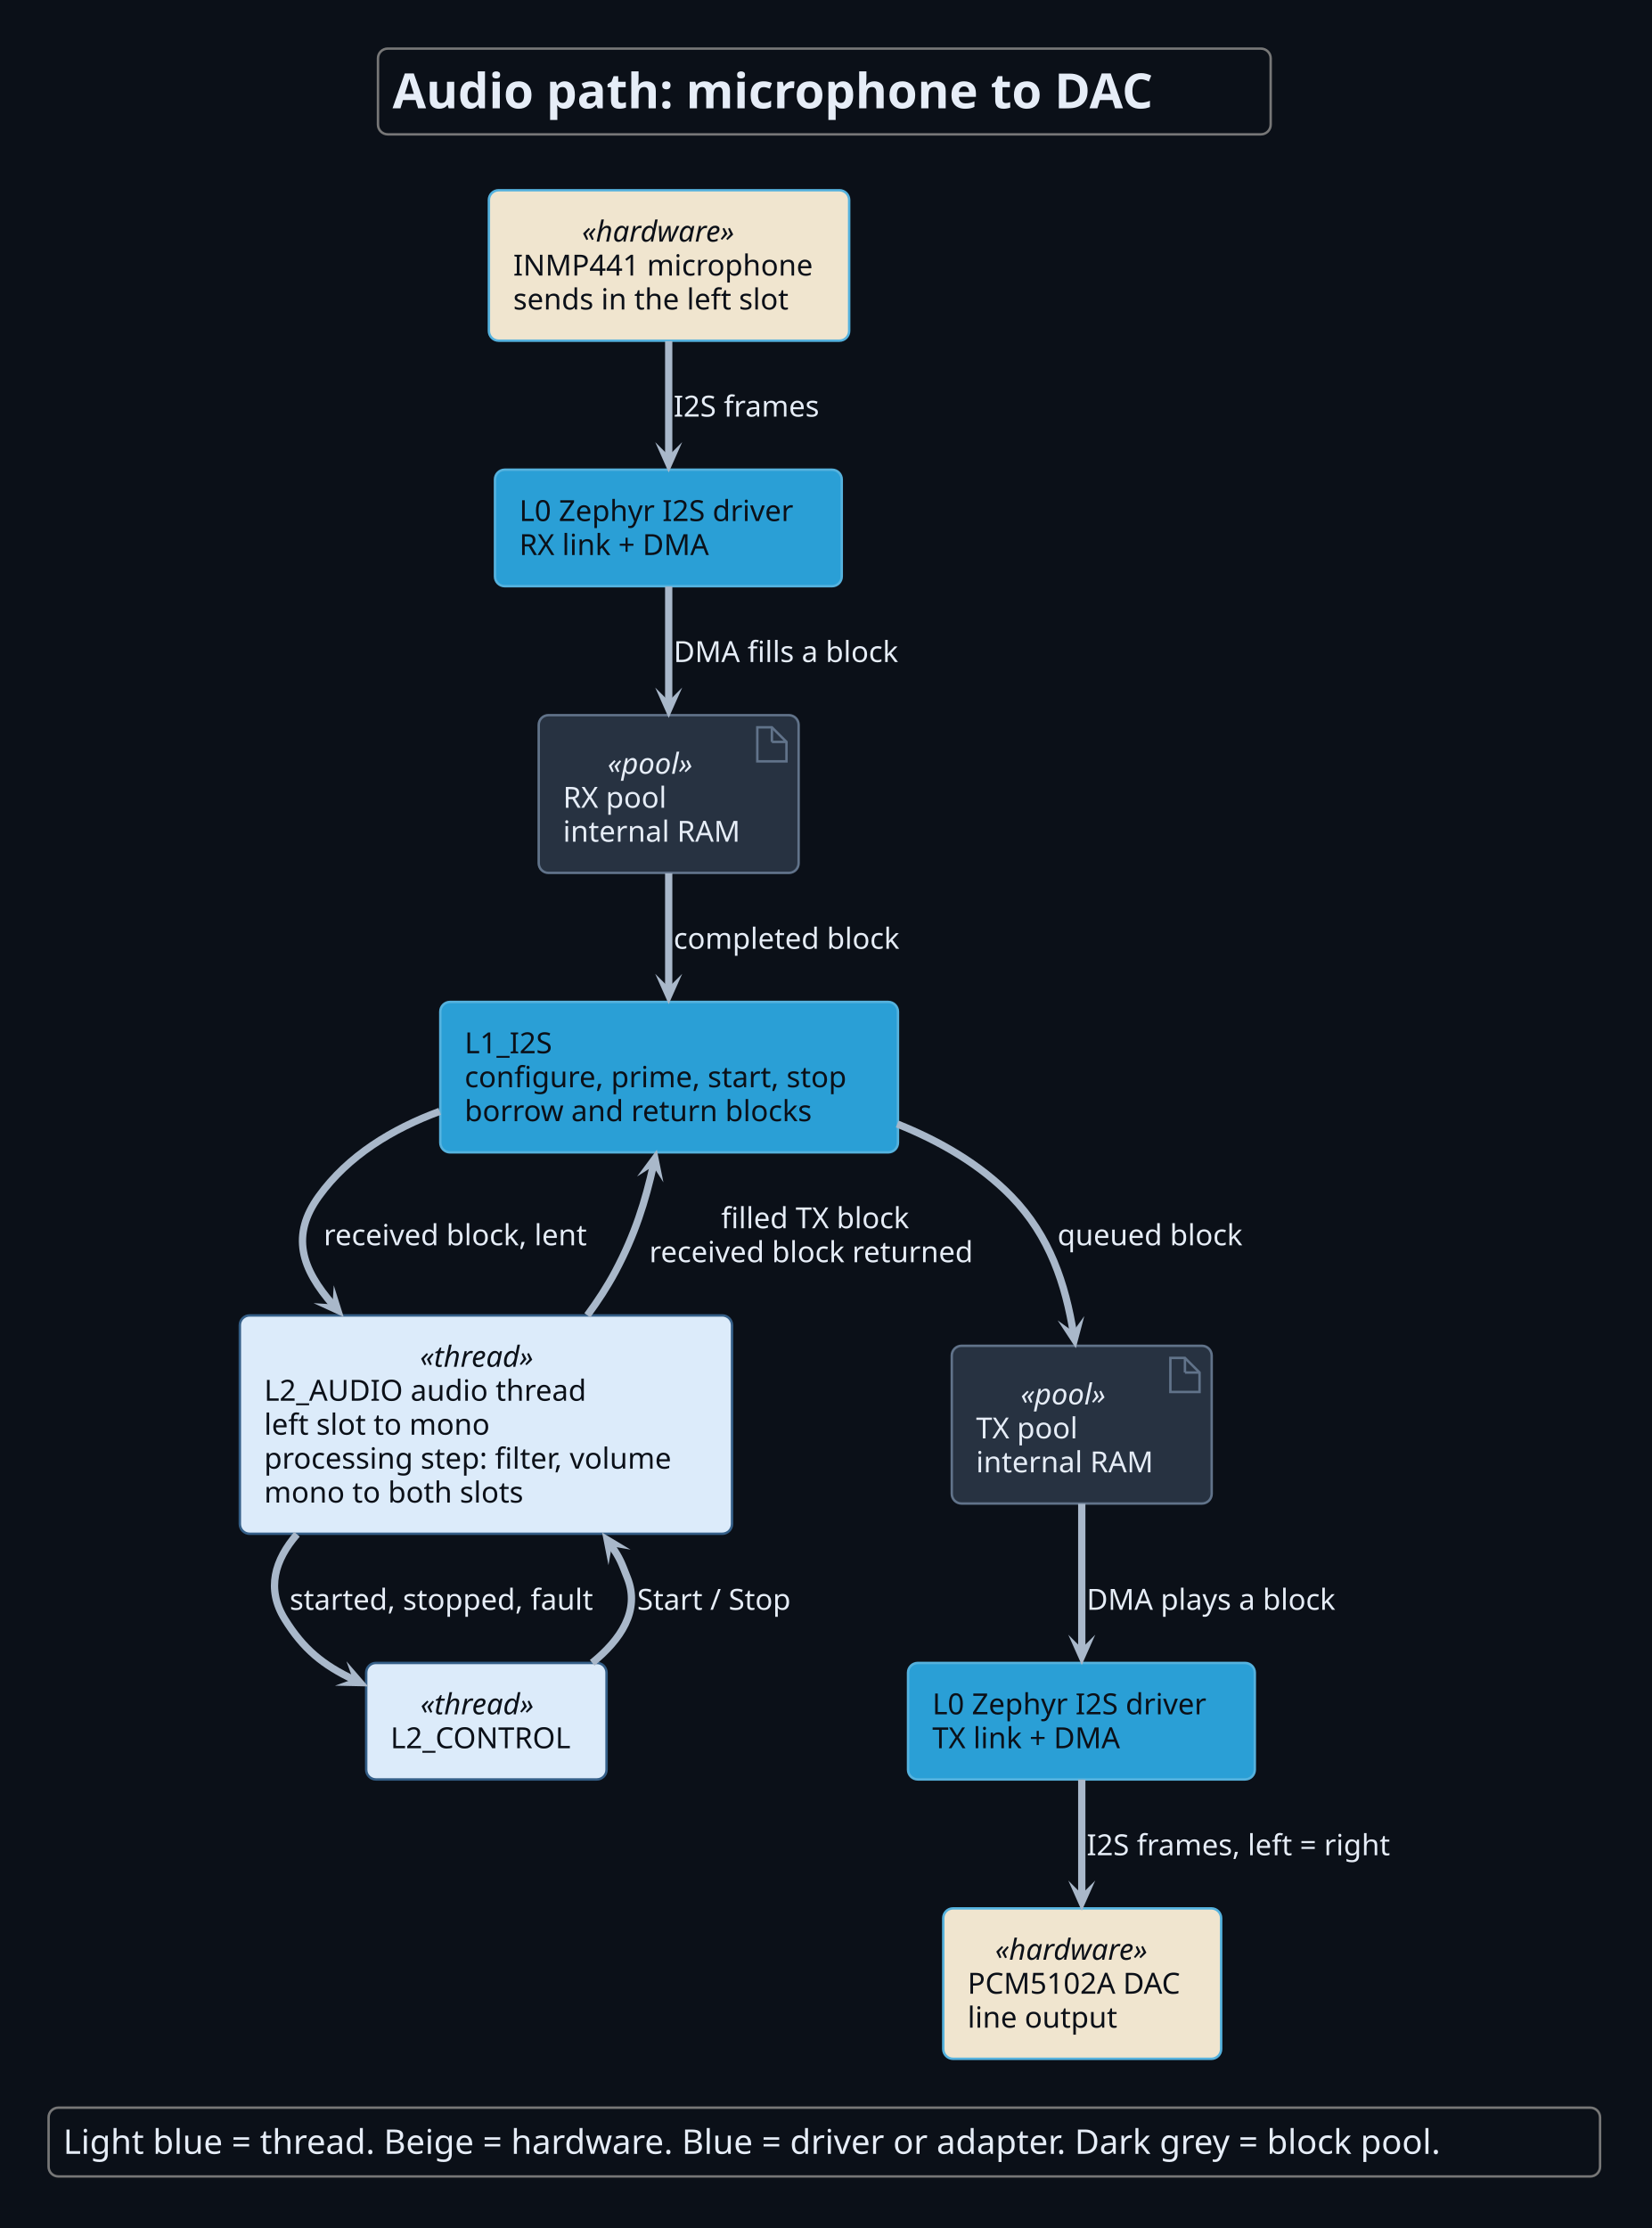
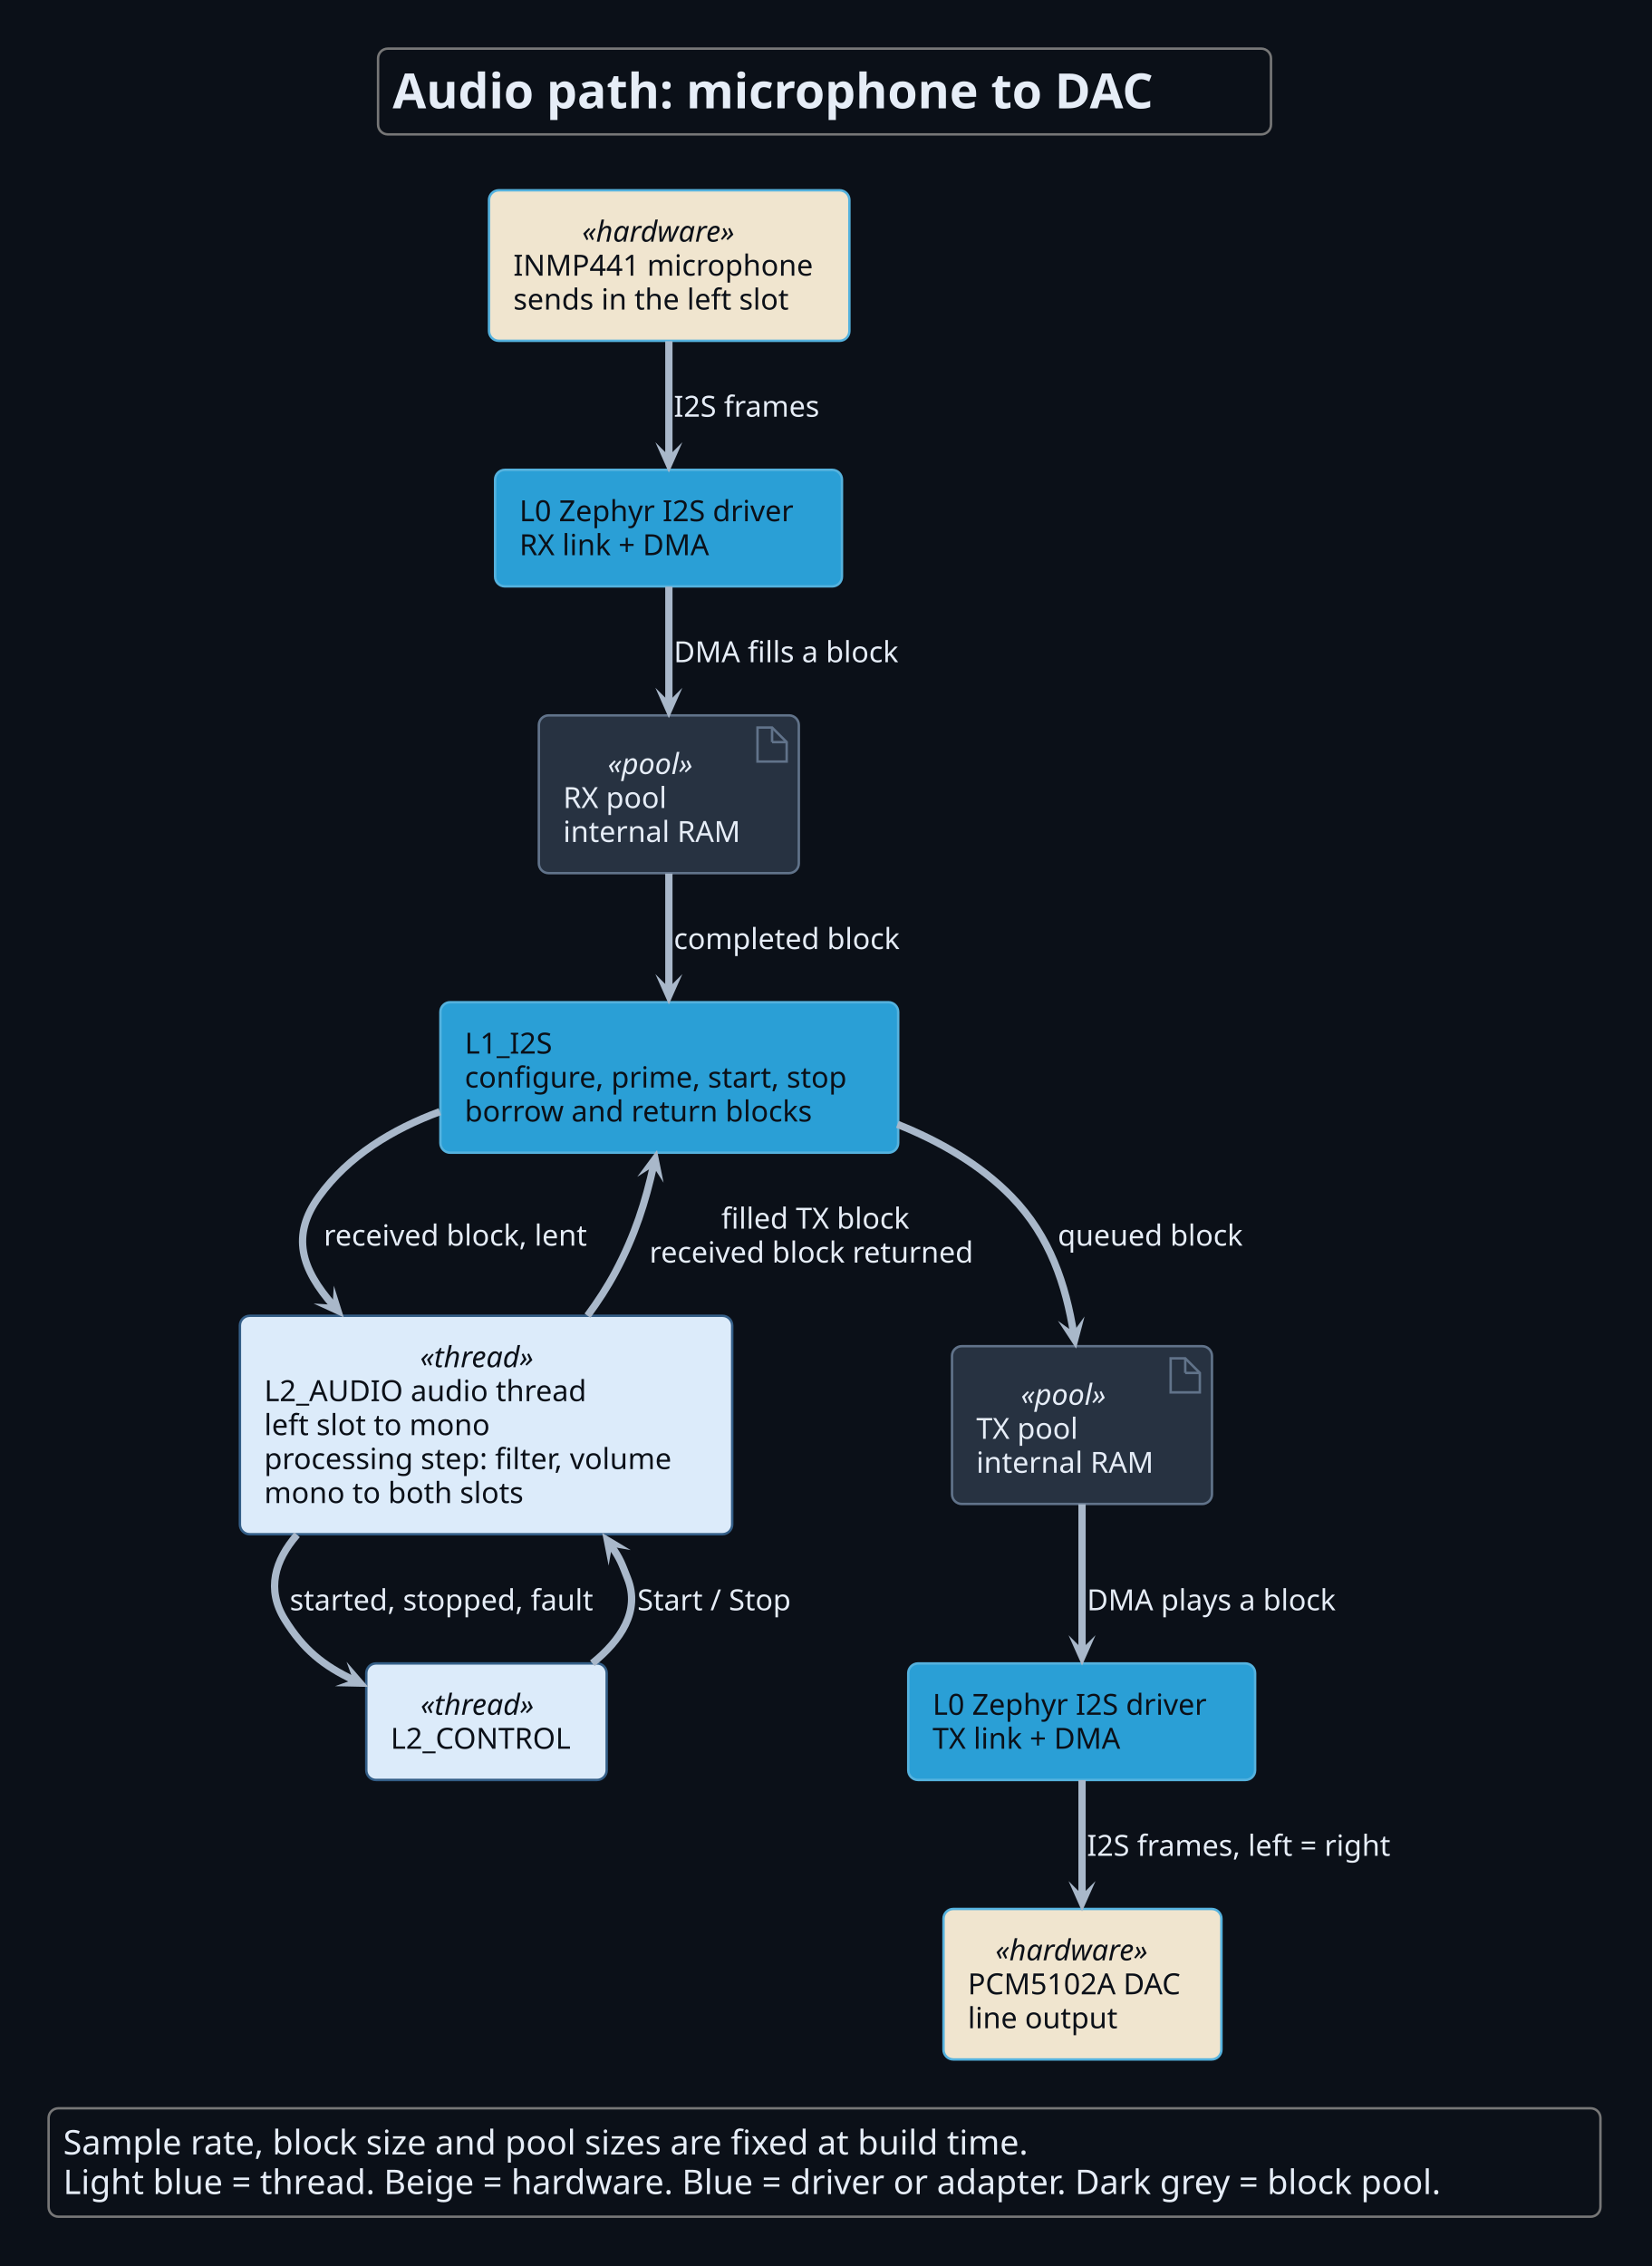
- <svg xmlns="http://www.w3.org/2000/svg" version="1.1" data-diagram-type="DESCRIPTION" style="width:708px;height:955px;background:#0B1018;" width="708.333px" height="955.208px" viewBox="0 0 708 955" zoomAndPan="magnify" preserveAspectRatio="none" contentStyleType="text/css">
+ <svg xmlns="http://www.w3.org/2000/svg" version="1.1" data-diagram-type="DESCRIPTION" style="width:708px;height:971px;background:#0B1018;" width="708.333px" height="971.875px" viewBox="0 0 708 971" zoomAndPan="magnify" preserveAspectRatio="none" contentStyleType="text/css">
  <defs />
  <g font-family="sans-serif" lengthAdjust="spacing">
-     <rect x="0" y="0" width="708.333" height="955.208" fill="#0B1018" style="stroke:none;" />
+     <rect x="0" y="0" width="708.333" height="971.875" fill="#0B1018" style="stroke:none;" />
    <g class="title" data-source-line="22">
      <rect x="162.042" y="20.833" width="382.709" height="36.751" fill="none" style="stroke:#777;stroke-width:1.042;" rx="4.167" ry="4.167" />
      <text x="168.292" y="46.421" fill="#E6EDF7" font-size="20.833" textLength="370.209" font-weight="700">Audio path: microphone to DAC</text>
    </g>
    <g class="entity" data-qualified-name="microphone" id="ent0001" data-source-line="24">
      <rect x="209.596" y="81.543" width="154.451" height="64.486" fill="#F0E5CF" style="stroke:#55B2DE;stroke-width:1.042;" rx="4.167" ry="4.167" />
      <text x="249.49" y="103.562" fill="#0B1018" font-size="12.5" textLength="74.664" font-style="italic">«hardware»</text>
      <text x="220.013" y="118.113" fill="#0B1018" font-size="12.5" textLength="133.618">INMP441 microphone</text>
      <text x="220.013" y="132.664" fill="#0B1018" font-size="12.5" textLength="127.374">sends in the left slot</text>
    </g>
    <g class="entity" data-qualified-name="receiveDriver" id="ent0002" data-source-line="25">
      <rect x="212.2" y="201.335" width="148.665" height="49.935" fill="#2A9FD6" style="stroke:#55B2DE;stroke-width:1.042;" rx="4.167" ry="4.167" />
      <text x="222.617" y="223.354" fill="#0B1018" font-size="12.5" textLength="127.832">L0 Zephyr I2S driver</text>
      <text x="222.617" y="237.905" fill="#0B1018" font-size="12.5" textLength="90.71">RX link + DMA</text>
    </g>
    <g class="entity" data-qualified-name="receivePool" id="ent0003" data-source-line="26">
      <rect x="230.95" y="306.543" width="111.426" height="67.611" fill="#273241" style="stroke:#61738A;stroke-width:1.042;" rx="4.167" ry="4.167" />
      <polygon points="324.668,311.751,324.668,326.335,337.168,326.335,337.168,318.001,330.918,311.751,324.668,311.751" fill="#273241" style="stroke:#61738A;stroke-width:1.042;stroke-linejoin:miter;stroke-miterlimit:10;" />
      <line x1="330.918" y1="311.751" x2="330.918" y2="318.001" style="stroke:#61738A;stroke-width:1.042;" />
      <line x1="337.168" y1="318.001" x2="330.918" y2="318.001" style="stroke:#61738A;stroke-width:1.042;" />
      <text x="260.456" y="331.687" fill="#E6EDF7" font-size="12.5" textLength="41.998" font-style="italic">«pool»</text>
      <text x="241.367" y="346.238" fill="#E6EDF7" font-size="12.5" textLength="47.925">RX pool</text>
      <text x="241.367" y="360.789" fill="#E6EDF7" font-size="12.5" textLength="80.176">internal RAM</text>
    </g>
    <g class="entity" data-qualified-name="transport" id="ent0004" data-source-line="27">
      <rect x="188.763" y="429.46" width="196.2" height="64.486" fill="#2A9FD6" style="stroke:#55B2DE;stroke-width:1.042;" rx="4.167" ry="4.167" />
      <text x="199.18" y="451.479" fill="#0B1018" font-size="12.5" textLength="40.741">L1_I2S</text>
      <text x="199.18" y="466.03" fill="#0B1018" font-size="12.5" textLength="175.366">configure, prime, start, stop</text>
      <text x="199.18" y="480.581" fill="#0B1018" font-size="12.5" textLength="157.562">borrow and return blocks</text>
    </g>
    <g class="entity" data-qualified-name="audio" id="ent0005" data-source-line="28">
      <rect x="102.825" y="563.835" width="211.001" height="93.587" fill="#DCEBFA" style="stroke:#345E87;stroke-width:1.042;" rx="4.167" ry="4.167" />
      <text x="180.054" y="585.854" fill="#0B1018" font-size="12.5" textLength="56.543" font-style="italic">«thread»</text>
      <text x="113.242" y="600.405" fill="#0B1018" font-size="12.5" textLength="145.85">L2_AUDIO audio thread</text>
      <text x="113.242" y="614.956" fill="#0B1018" font-size="12.5" textLength="102.863">left slot to mono</text>
      <text x="113.242" y="629.506" fill="#0B1018" font-size="12.5" textLength="190.167">processing step: filter, volume</text>
      <text x="113.242" y="644.057" fill="#0B1018" font-size="12.5" textLength="117.316">mono to both slots</text>
    </g>
    <g class="entity" data-qualified-name="transmitPool" id="ent0006" data-source-line="29">
      <rect x="408.034" y="576.855" width="111.426" height="67.611" fill="#273241" style="stroke:#61738A;stroke-width:1.042;" rx="4.167" ry="4.167" />
      <polygon points="501.751,582.064,501.751,596.647,514.251,596.647,514.251,588.314,508.001,582.064,501.751,582.064" fill="#273241" style="stroke:#61738A;stroke-width:1.042;stroke-linejoin:miter;stroke-miterlimit:10;" />
      <line x1="508.001" y1="582.064" x2="508.001" y2="588.314" style="stroke:#61738A;stroke-width:1.042;" />
      <line x1="514.251" y1="588.314" x2="508.001" y2="588.314" style="stroke:#61738A;stroke-width:1.042;" />
      <text x="437.539" y="602" fill="#E6EDF7" font-size="12.5" textLength="41.998" font-style="italic">«pool»</text>
      <text x="418.45" y="616.551" fill="#E6EDF7" font-size="12.5" textLength="46.875">TX pool</text>
      <text x="418.45" y="631.101" fill="#E6EDF7" font-size="12.5" textLength="80.176">internal RAM</text>
    </g>
    <g class="entity" data-qualified-name="transmitDriver" id="ent0007" data-source-line="30">
      <rect x="389.284" y="712.793" width="148.665" height="49.935" fill="#2A9FD6" style="stroke:#55B2DE;stroke-width:1.042;" rx="4.167" ry="4.167" />
      <text x="399.7" y="734.812" fill="#0B1018" font-size="12.5" textLength="127.832">L0 Zephyr I2S driver</text>
      <text x="399.7" y="749.363" fill="#0B1018" font-size="12.5" textLength="89.661">TX link + DMA</text>
    </g>
    <g class="entity" data-qualified-name="dac" id="ent0008" data-source-line="31">
      <rect x="404.388" y="818.001" width="119.124" height="64.486" fill="#F0E5CF" style="stroke:#55B2DE;stroke-width:1.042;" rx="4.167" ry="4.167" />
      <text x="426.618" y="840.021" fill="#0B1018" font-size="12.5" textLength="74.664" font-style="italic">«hardware»</text>
      <text x="414.805" y="854.572" fill="#0B1018" font-size="12.5" textLength="98.291">PCM5102A DAC</text>
      <text x="414.805" y="869.122" fill="#0B1018" font-size="12.5" textLength="67.761">line output</text>
    </g>
    <g class="entity" data-qualified-name="control" id="ent0009" data-source-line="32">
      <rect x="156.992" y="712.793" width="103.042" height="49.935" fill="#DCEBFA" style="stroke:#345E87;stroke-width:1.042;" rx="4.167" ry="4.167" />
      <text x="180.241" y="734.812" fill="#0B1018" font-size="12.5" textLength="56.543" font-style="italic">«thread»</text>
      <text x="167.409" y="749.363" fill="#0B1018" font-size="12.5" textLength="82.208">L2_CONTROL</text>
    </g>
    <g class="link" data-entity-1="ent0001" data-entity-2="ent0002" id="lnk10" data-link-type="dependency">
      <polygon points="286.68,201.245,290.846,191.87,286.68,196.037,282.513,191.87,286.68,201.245" fill="#A9B8CA" style="stroke:#A9B8CA;stroke-width:1.042;stroke-linejoin:miter;stroke-miterlimit:10;" />
      <path d="M286.68,146.222 C286.68,163.692 286.68,179.9 286.68,196.037" style="stroke:#A9B8CA;stroke-width:3.125;" fill="none" />
      <text x="288.763" y="178.562" fill="#E6EDF7" font-size="12.5" textLength="67.126">I2S frames</text>
    </g>
    <g class="link" data-entity-1="ent0002" data-entity-2="ent0003" id="lnk11" data-link-type="dependency">
      <polygon points="286.68,306.452,290.846,297.077,286.68,301.244,282.513,297.077,286.68,306.452" fill="#A9B8CA" style="stroke:#A9B8CA;stroke-width:1.042;stroke-linejoin:miter;stroke-miterlimit:10;" />
      <path d="M286.68,251.399 C286.68,267.465 286.68,283.603 286.68,301.244" style="stroke:#A9B8CA;stroke-width:3.125;" fill="none" />
      <text x="288.763" y="283.771" fill="#E6EDF7" font-size="12.5" textLength="103.04">DMA fills a block</text>
    </g>
    <g class="link" data-entity-1="ent0003" data-entity-2="ent0004" id="lnk12" data-link-type="dependency">
      <polygon points="286.68,429.143,290.846,419.768,286.68,423.935,282.513,419.768,286.68,429.143" fill="#A9B8CA" style="stroke:#A9B8CA;stroke-width:1.042;stroke-linejoin:miter;stroke-miterlimit:10;" />
      <path d="M286.68,374.346 C286.68,391.446 286.68,407.035 286.68,423.935" style="stroke:#A9B8CA;stroke-width:3.125;" fill="none" />
      <text x="288.763" y="406.687" fill="#E6EDF7" font-size="12.5" textLength="103.461">completed block</text>
    </g>
    <g class="link" data-entity-1="ent0004" data-entity-2="ent0005" id="lnk13" data-link-type="dependency">
      <polygon points="146.501,563.54,143.428,553.752,143.057,559.632,137.176,559.262,146.501,563.54" fill="#A9B8CA" style="stroke:#A9B8CA;stroke-width:1.042;stroke-linejoin:miter;stroke-miterlimit:10;" />
      <path d="M188.514,476.36 C168.256,483.85 149.279,495.312 136.68,512.793 C124.679,529.442 128.956,543.634 143.057,559.632" style="stroke:#A9B8CA;stroke-width:3.125;" fill="none" />
      <text x="138.763" y="533.771" fill="#E6EDF7" font-size="12.5" textLength="122.961">received block, lent</text>
    </g>
    <g class="link" data-entity-1="ent0005" data-entity-2="ent0004" id="lnk14" data-link-type="dependency">
      <polygon points="281.321,494.098,275.216,502.343,280.189,499.181,283.35,504.154,281.321,494.098" fill="#A9B8CA" style="stroke:#A9B8CA;stroke-width:1.042;stroke-linejoin:miter;stroke-miterlimit:10;" />
      <path d="M251.804,563.79 C256.245,557.767 260.365,551.464 263.763,545.085 C272.199,529.247 276.648,515.08 280.189,499.181" style="stroke:#A9B8CA;stroke-width:3.125;" fill="none" />
      <text x="309.138" y="526.479" fill="#E6EDF7" font-size="12.5" textLength="87.756">filled TX block</text>
      <text x="278.346" y="541.03" fill="#E6EDF7" font-size="12.5" textLength="149.341">received block returned</text>
    </g>
    <g class="link" data-entity-1="ent0004" data-entity-2="ent0006" id="lnk15" data-link-type="dependency">
      <polygon points="461.021,576.616,463.631,566.694,460.186,571.475,455.405,568.03,461.021,576.616" fill="#A9B8CA" style="stroke:#A9B8CA;stroke-width:1.042;stroke-linejoin:miter;stroke-miterlimit:10;" />
      <path d="M384.638,481.777 C402.723,489.011 420.113,499 433.555,512.793 C450.153,529.826 456.811,550.694 460.186,571.475" style="stroke:#A9B8CA;stroke-width:3.125;" fill="none" />
      <text x="453.346" y="533.771" fill="#E6EDF7" font-size="12.5" textLength="84.235">queued block</text>
    </g>
    <g class="link" data-entity-1="ent0006" data-entity-2="ent0007" id="lnk16" data-link-type="dependency">
      <polygon points="463.763,712.423,467.93,703.048,463.763,707.215,459.596,703.048,463.763,712.423" fill="#A9B8CA" style="stroke:#A9B8CA;stroke-width:1.042;stroke-linejoin:miter;stroke-miterlimit:10;" />
      <path d="M463.763,644.594 C463.763,665.86 463.763,687.882 463.763,707.215" style="stroke:#A9B8CA;stroke-width:3.125;" fill="none" />
      <text x="465.846" y="690.021" fill="#E6EDF7" font-size="12.5" textLength="114.685">DMA plays a block</text>
    </g>
    <g class="link" data-entity-1="ent0007" data-entity-2="ent0008" id="lnk17" data-link-type="dependency">
      <polygon points="463.763,817.788,467.93,808.413,463.763,812.58,459.596,808.413,463.763,817.788" fill="#A9B8CA" style="stroke:#A9B8CA;stroke-width:1.042;stroke-linejoin:miter;stroke-miterlimit:10;" />
      <path d="M463.763,762.793 C463.763,778.904 463.763,795.099 463.763,812.58" style="stroke:#A9B8CA;stroke-width:3.125;" fill="none" />
      <text x="465.846" y="795.229" fill="#E6EDF7" font-size="12.5" textLength="143.329">I2S frames, left = right</text>
    </g>
    <g class="link" data-entity-1="ent0009" data-entity-2="ent0005" id="lnk18" data-link-type="dependency">
      <polygon points="258.856,657.952,260.831,668.02,261.848,662.216,267.652,663.232,258.856,657.952" fill="#A9B8CA" style="stroke:#A9B8CA;stroke-width:1.042;stroke-linejoin:miter;stroke-miterlimit:10;" />
      <path d="M253.873,712.744 C266.065,702.858 274.528,690.408 268.971,676.335 C266.434,669.908 265.914,668.009 261.848,662.216" style="stroke:#A9B8CA;stroke-width:3.125;" fill="none" />
      <text x="273.138" y="690.021" fill="#E6EDF7" font-size="12.5" textLength="71.112">Start / Stop</text>
    </g>
    <g class="link" data-entity-1="ent0005" data-entity-2="ent0009" id="lnk19" data-link-type="dependency">
      <polygon points="156.672,722.311,149.965,714.548,151.959,720.092,146.415,722.087,156.672,722.311" fill="#A9B8CA" style="stroke:#A9B8CA;stroke-width:1.042;stroke-linejoin:miter;stroke-miterlimit:10;" />
      <path d="M127.321,657.641 C117.813,668.647 114.003,681.018 122.096,694.043 C130.049,706.841 138.383,713.7 151.959,720.092" style="stroke:#A9B8CA;stroke-width:3.125;" fill="none" />
      <text x="124.18" y="690.021" fill="#E6EDF7" font-size="12.5" textLength="139.545">started, stopped, fault</text>
    </g>
    <g class="legend" data-source-line="43">
-       <rect x="20.833" y="903.418" width="665.126" height="29.476" fill="none" style="stroke:#777;stroke-width:1.042;" rx="4.167" ry="4.167" />
-       <text x="27.083" y="923.205" fill="#E6EDF7" font-size="14.583" textLength="652.626">Light blue = thread. Beige = hardware. Blue = driver or adapter. Dark grey = block pool.</text>
+       <rect x="20.833" y="903.418" width="665.126" height="46.452" fill="none" style="stroke:#777;stroke-width:1.042;" rx="4.167" ry="4.167" />
+       <text x="27.083" y="923.205" fill="#E6EDF7" font-size="14.583" textLength="449.413">Sample rate, block size and pool sizes are fixed at build time.</text>
+       <text x="27.083" y="940.18" fill="#E6EDF7" font-size="14.583" textLength="652.626">Light blue = thread. Beige = hardware. Blue = driver or adapter. Dark grey = block pool.</text>
    </g>
  </g>
</svg>
